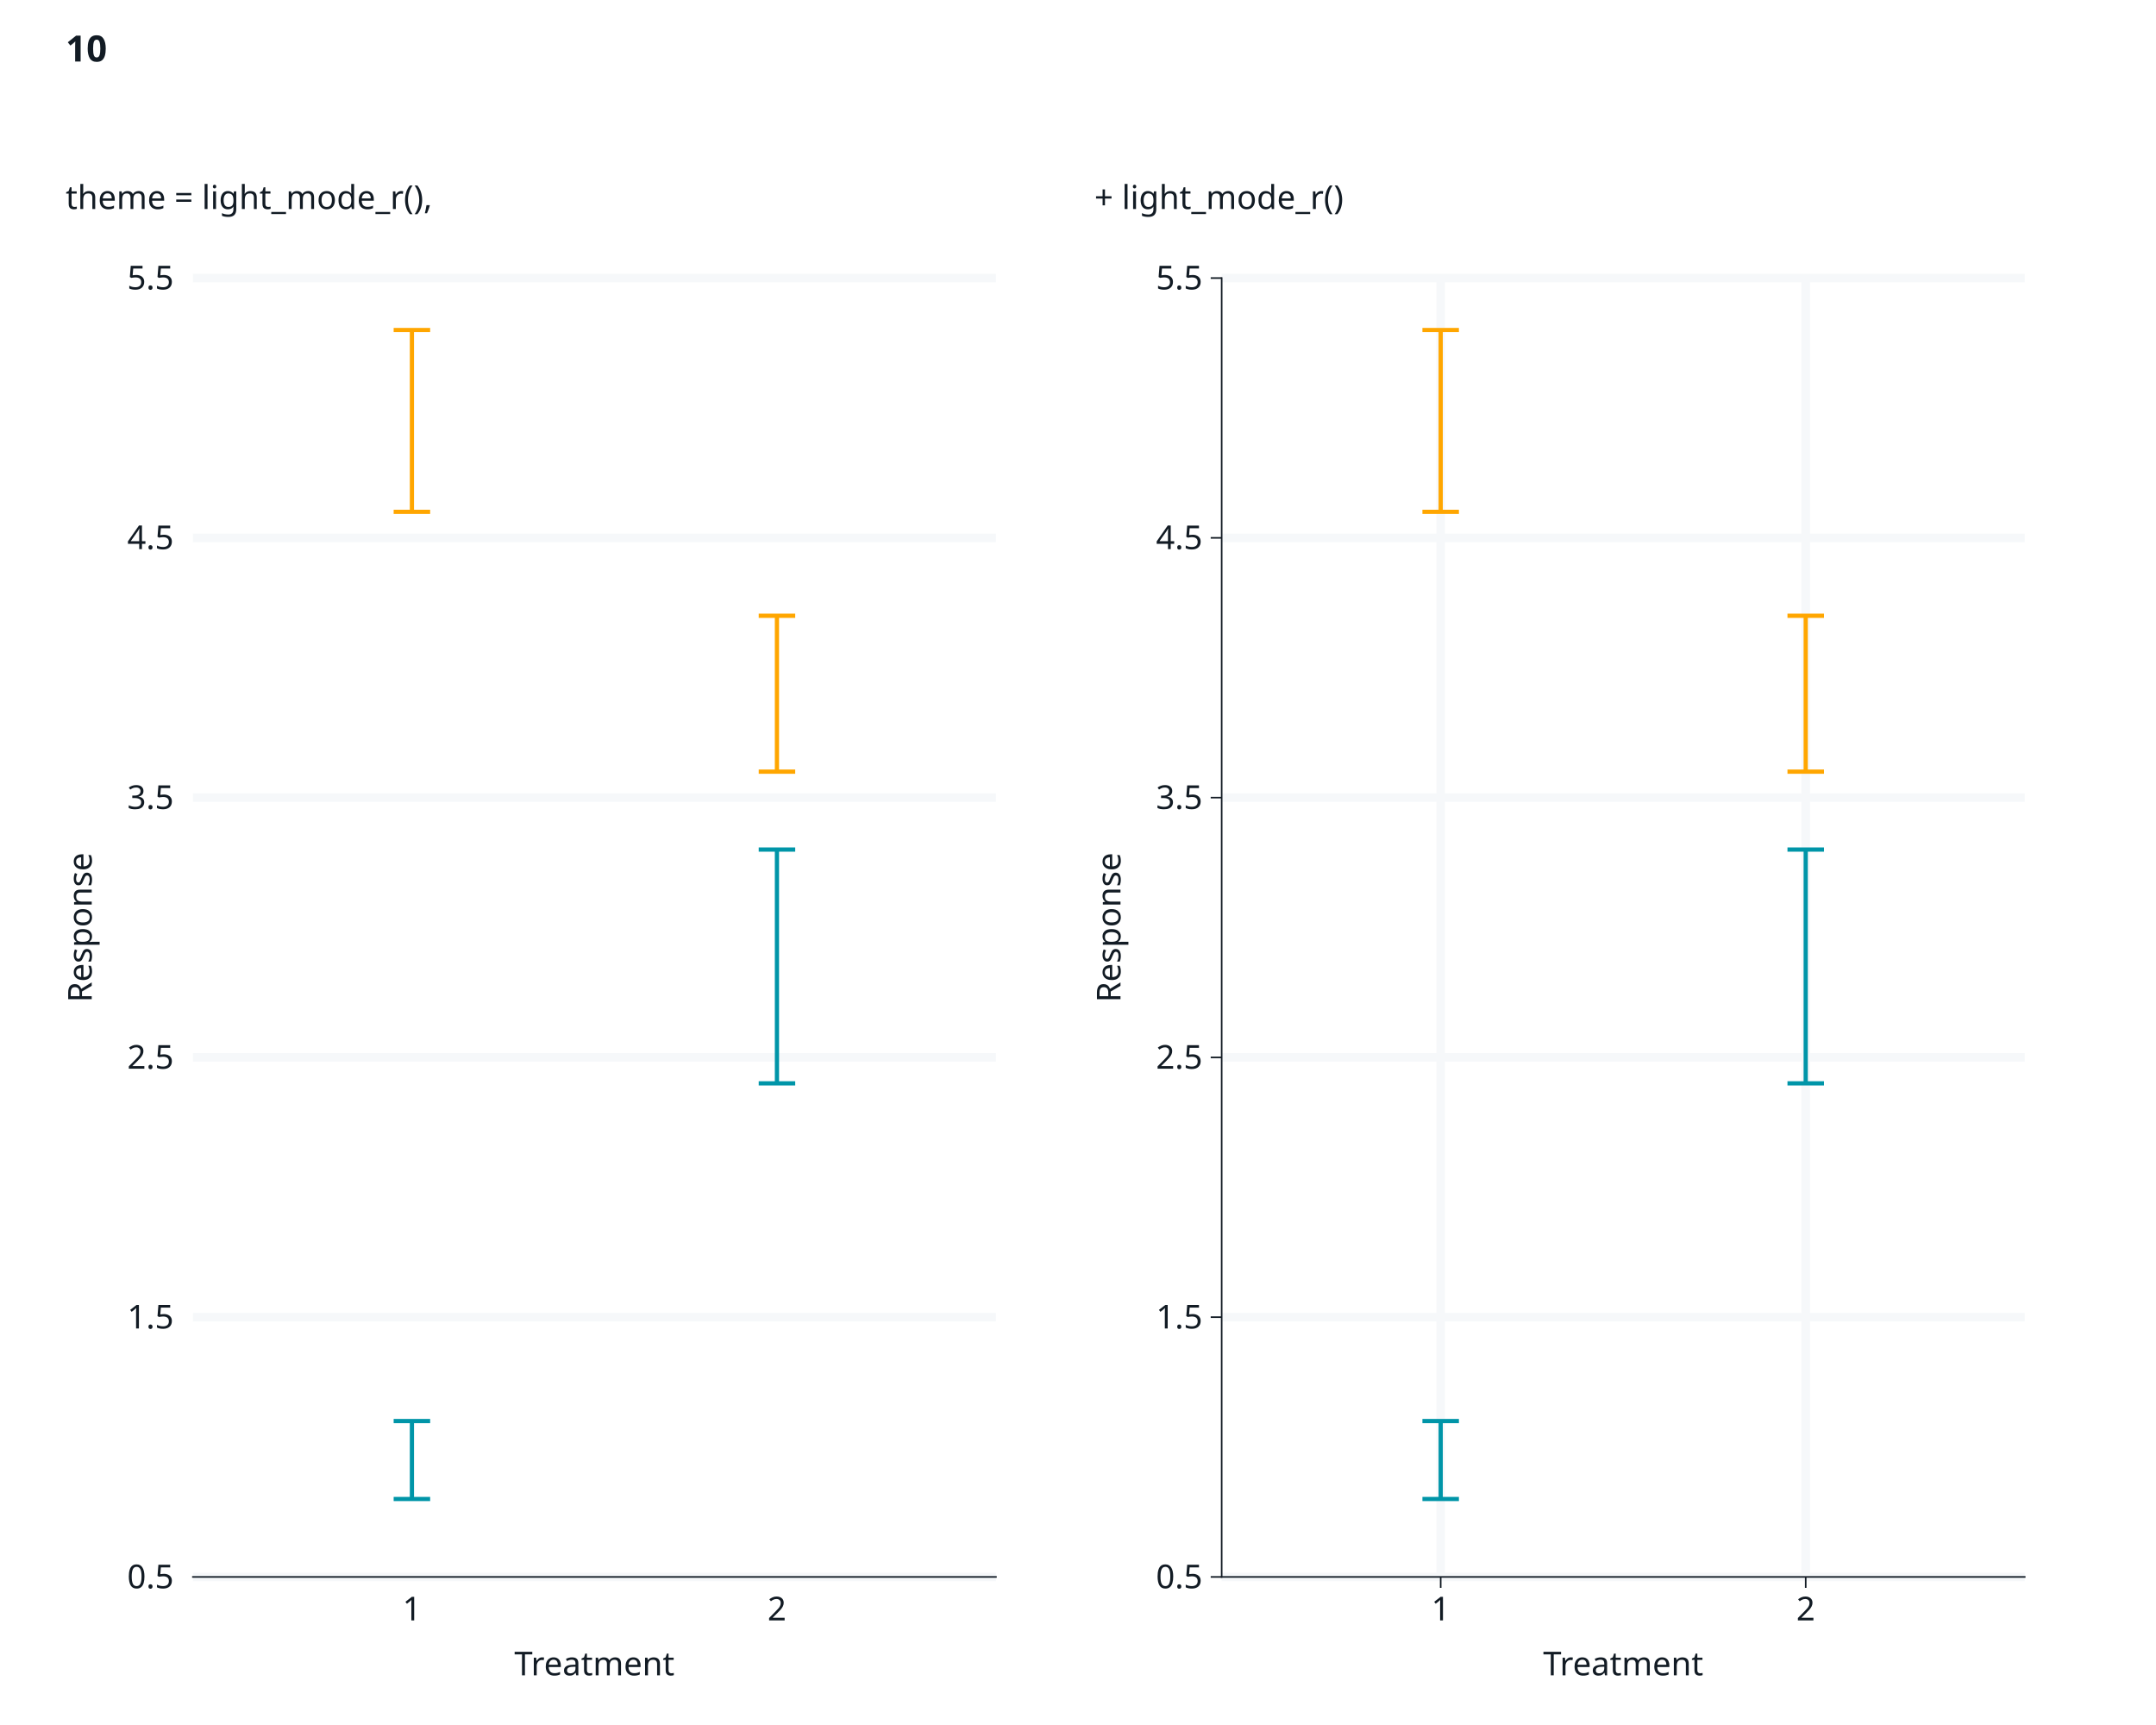
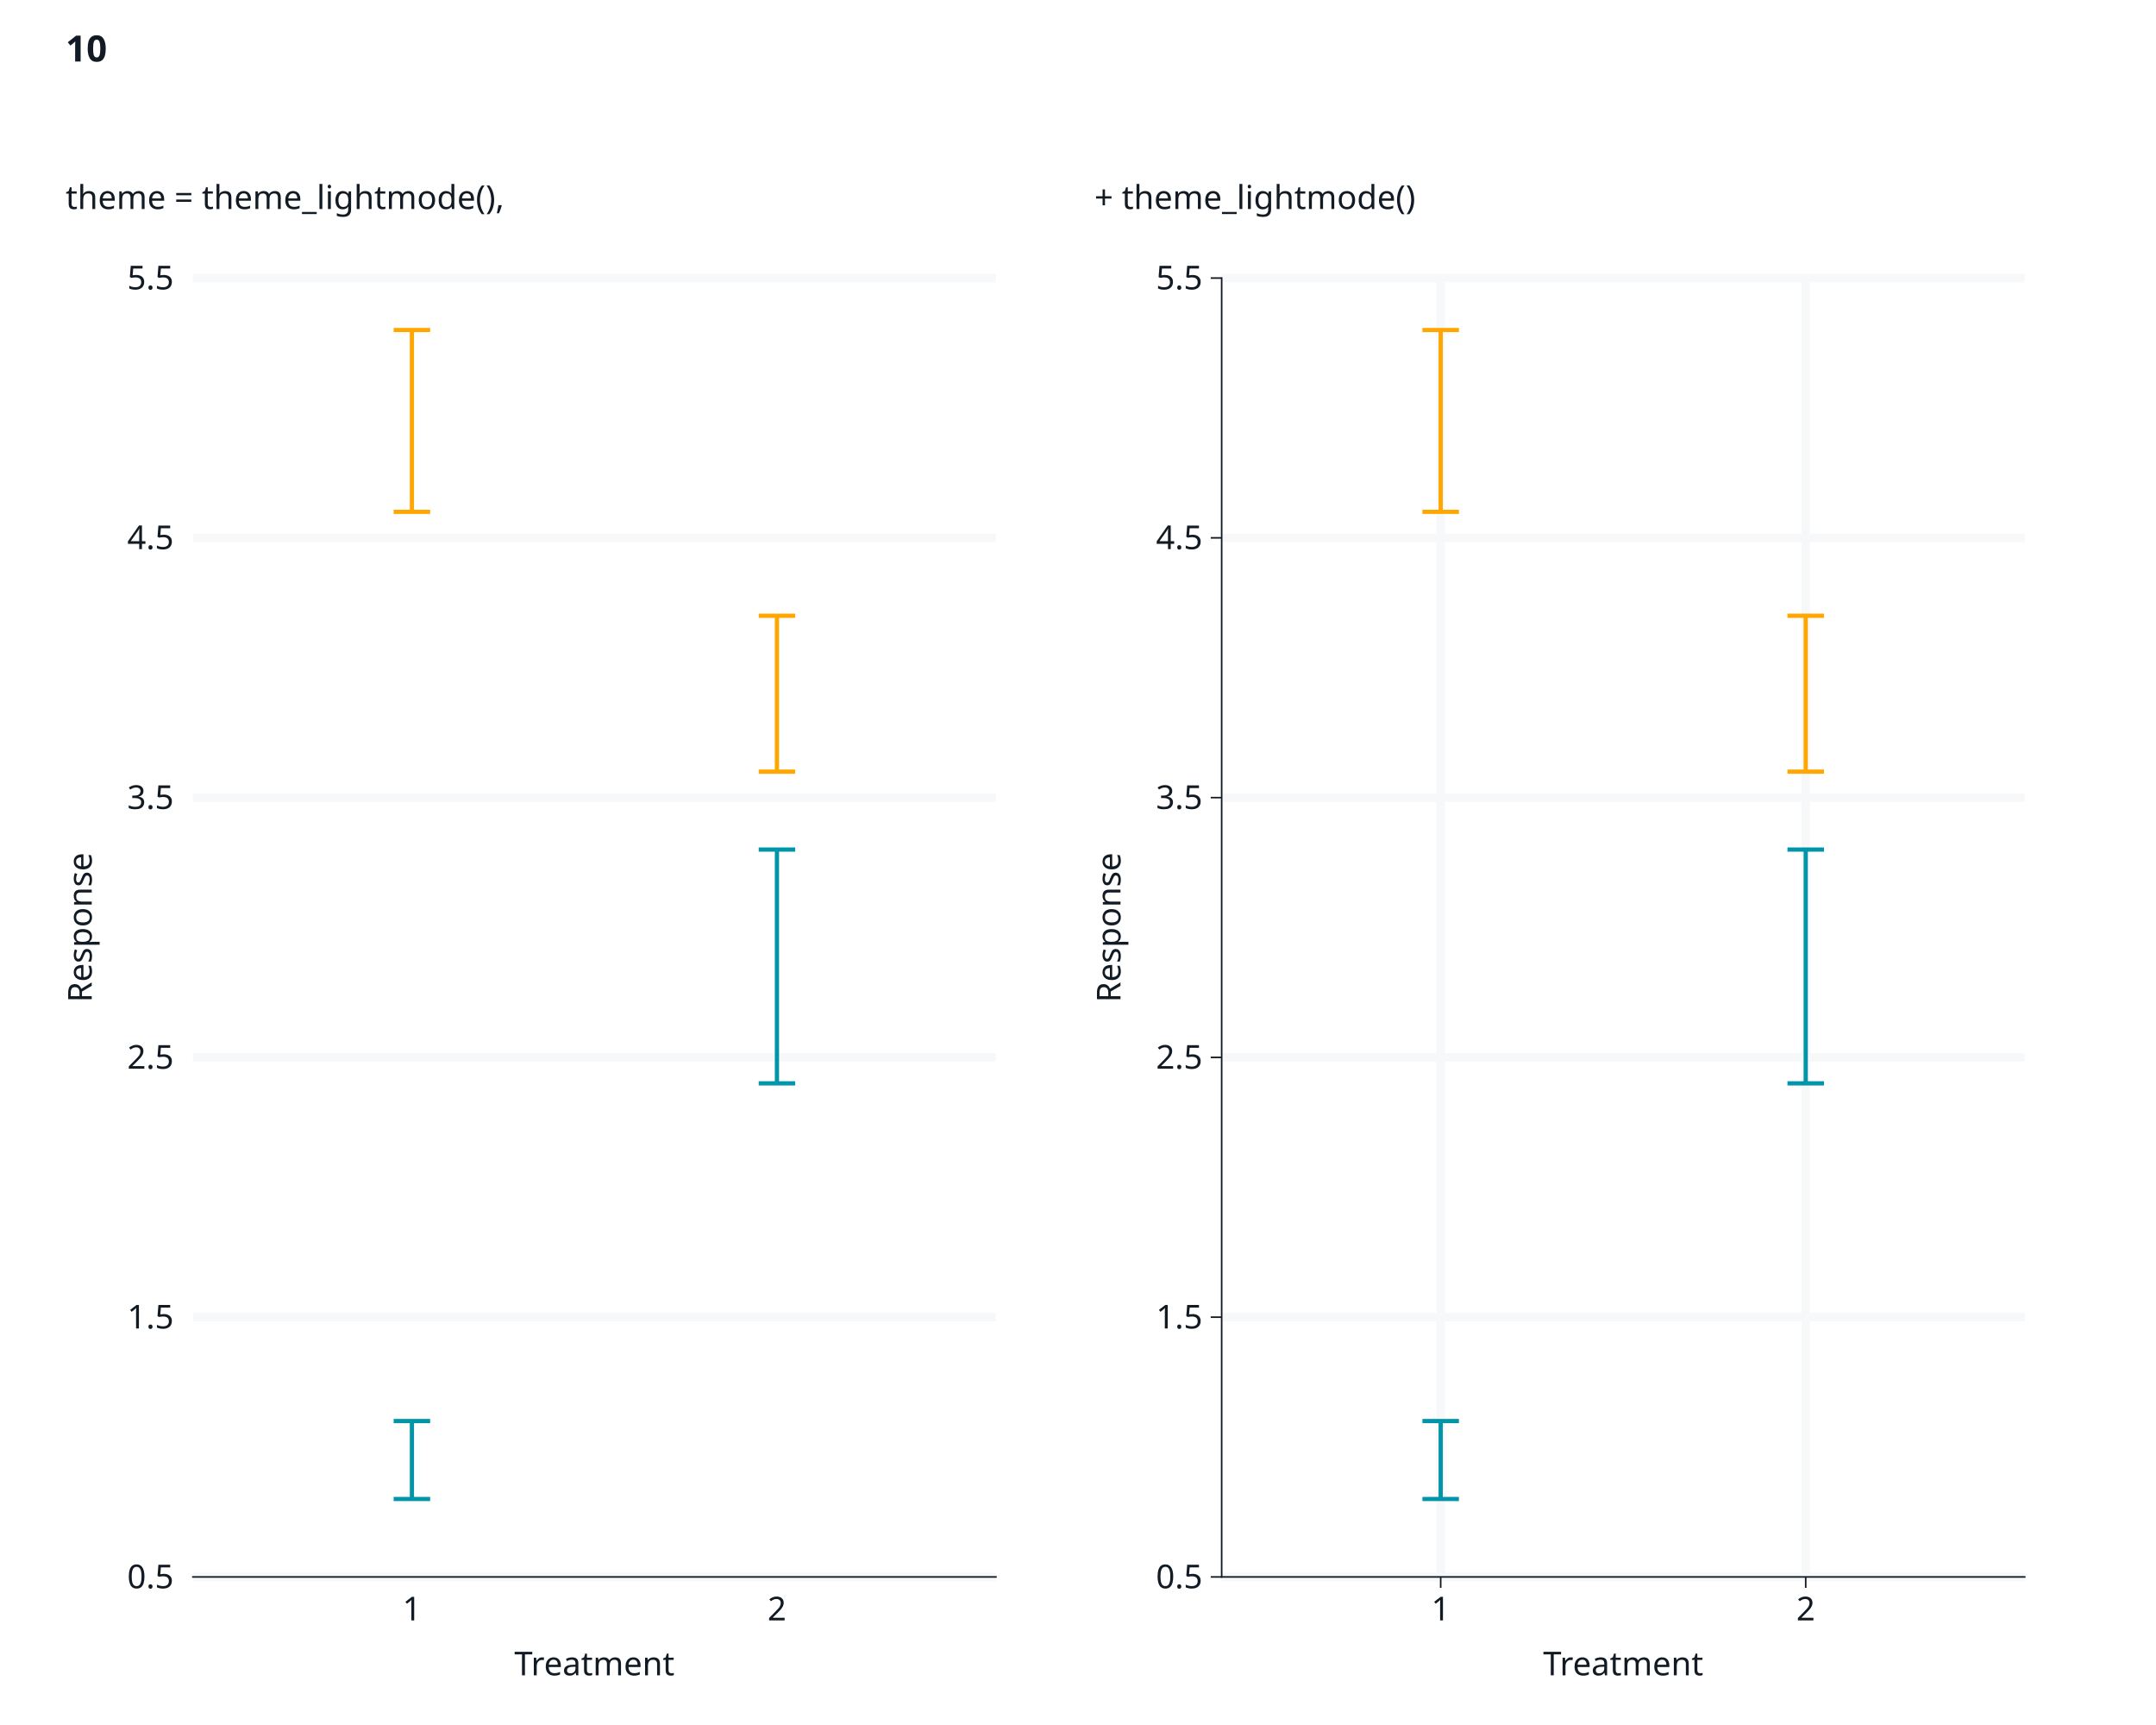
<svg xmlns="http://www.w3.org/2000/svg" class="svglite" data-engine-version="2.0" width="720.00pt" height="576.00pt" viewBox="0 0 720.00 576.00">
  <defs>
    <style type="text/css">
    .svglite line, .svglite polyline, .svglite polygon, .svglite path, .svglite rect, .svglite circle {
      fill: none;
      stroke: #000000;
      stroke-linecap: round;
      stroke-linejoin: round;
      stroke-miterlimit: 10.00;
    }
  </style>
  </defs>
  <rect width="100%" height="100%" style="stroke: none; fill: #FFFFFF;" />
  <defs>
    <clipPath id="cpMC4wMHw3MjAuMDB8MC4wMHw1NzYuMDA=">
      <rect x="0.00" y="0.00" width="720.00" height="576.00" />
    </clipPath>
  </defs>
  <g clip-path="url(#cpMC4wMHw3MjAuMDB8MC4wMHw1NzYuMDA=)">
    <rect x="0" y="0.00" width="720.00" height="576.00" style="stroke-width: 1.07; stroke: #FFFFFF; fill: #FFFFFF;" />
  </g>
  <defs>
    <clipPath id="cpNjQuNDJ8Njc2LjE2fDkyLjg1fDUyNi41Ng==">
      <rect x="64.42" y="92.85" width="611.75" height="433.71" />
    </clipPath>
  </defs>
  <g clip-path="url(#cpNjQuNDJ8Njc2LjE2fDkyLjg1fDUyNi41Ng==)">
</g>
  <g clip-path="url(#cpMC4wMHw3MjAuMDB8MC4wMHw1NzYuMDA=)">
</g>
  <defs>
    <clipPath id="cpMTAuOTZ8MzU0LjUyfDQ5LjIwfDU3Mi4zOA==">
      <rect x="10.96" y="49.20" width="343.56" height="523.19" />
    </clipPath>
  </defs>
  <g clip-path="url(#cpMTAuOTZ8MzU0LjUyfDQ5LjIwfDU3Mi4zOA==)">
    <rect x="10.96" y="49.20" width="343.56" height="523.19" style="stroke-width: 1.07; stroke: #FFFFFF; fill: #FFFFFF;" />
  </g>
  <g clip-path="url(#cpMC4wMHw3MjAuMDB8MC4wMHw1NzYuMDA=)">
</g>
  <defs>
    <clipPath id="cpMzU0LjUyfDY5OC4wOHw0OS4yMHw1NzIuMzg=">
      <rect x="354.52" y="49.20" width="343.56" height="523.19" />
    </clipPath>
  </defs>
  <g clip-path="url(#cpMzU0LjUyfDY5OC4wOHw0OS4yMHw1NzIuMzg=)">
    <rect x="354.52" y="49.20" width="343.56" height="523.19" style="stroke-width: 1.07; stroke: #FFFFFF; fill: #FFFFFF;" />
  </g>
  <g clip-path="url(#cpMC4wMHw3MjAuMDB8MC4wMHw1NzYuMDA=)">
    <rect x="64.42" y="92.85" width="268.19" height="433.71" style="stroke-width: 1.07; stroke: #FFFFFF; fill: #FFFFFF;" />
    <polyline points="64.42,526.56 332.60,526.56 " style="stroke-width: 2.84; stroke: #F6F8FA; stroke-linecap: butt;" />
    <polyline points="64.42,439.82 332.60,439.82 " style="stroke-width: 2.84; stroke: #F6F8FA; stroke-linecap: butt;" />
    <polyline points="64.42,353.07 332.60,353.07 " style="stroke-width: 2.84; stroke: #F6F8FA; stroke-linecap: butt;" />
    <polyline points="64.42,266.33 332.60,266.33 " style="stroke-width: 2.84; stroke: #F6F8FA; stroke-linecap: butt;" />
    <polyline points="64.42,179.59 332.60,179.59 " style="stroke-width: 2.84; stroke: #F6F8FA; stroke-linecap: butt;" />
    <polyline points="64.42,92.85 332.60,92.85 " style="stroke-width: 2.84; stroke: #F6F8FA; stroke-linecap: butt;" />
    <polyline points="137.56,526.56 137.56,92.85 " style="stroke-width: 2.84; stroke: none; stroke-linecap: butt;" />
    <polyline points="259.46,526.56 259.46,92.85 " style="stroke-width: 2.84; stroke: none; stroke-linecap: butt;" />
    <polyline points="131.46,474.51 143.65,474.51 " style="stroke-width: 1.41; stroke: #0095A8; stroke-linecap: butt;" />
    <polyline points="137.56,474.51 137.56,500.53 " style="stroke-width: 1.41; stroke: #0095A8; stroke-linecap: butt;" />
    <polyline points="131.46,500.53 143.65,500.53 " style="stroke-width: 1.41; stroke: #0095A8; stroke-linecap: butt;" />
    <polyline points="131.46,110.20 143.65,110.20 " style="stroke-width: 1.41; stroke: #FFA600; stroke-linecap: butt;" />
    <polyline points="137.56,110.20 137.56,170.91 " style="stroke-width: 1.41; stroke: #FFA600; stroke-linecap: butt;" />
    <polyline points="131.46,170.91 143.65,170.91 " style="stroke-width: 1.41; stroke: #FFA600; stroke-linecap: butt;" />
    <polyline points="253.37,283.68 265.56,283.68 " style="stroke-width: 1.41; stroke: #0095A8; stroke-linecap: butt;" />
    <polyline points="259.46,283.68 259.46,361.75 " style="stroke-width: 1.41; stroke: #0095A8; stroke-linecap: butt;" />
    <polyline points="253.37,361.75 265.56,361.75 " style="stroke-width: 1.41; stroke: #0095A8; stroke-linecap: butt;" />
    <polyline points="253.37,205.61 265.56,205.61 " style="stroke-width: 1.41; stroke: #FFA600; stroke-linecap: butt;" />
    <polyline points="259.46,205.61 259.46,257.66 " style="stroke-width: 1.41; stroke: #FFA600; stroke-linecap: butt;" />
    <polyline points="253.37,257.66 265.56,257.66 " style="stroke-width: 1.41; stroke: #FFA600; stroke-linecap: butt;" />
    <polyline points="64.42,526.56 64.42,92.85 " style="stroke-width: 0.53; stroke: none; stroke-linecap: square;" />
    <text x="58.02" y="530.34" text-anchor="end" style="font-size: 11.00px; fill: #121B24; font-family: sans;" textLength="15.29px" lengthAdjust="spacingAndGlyphs">0.5</text>
    <text x="58.02" y="443.60" text-anchor="end" style="font-size: 11.00px; fill: #121B24; font-family: sans;" textLength="15.29px" lengthAdjust="spacingAndGlyphs">1.5</text>
    <text x="58.02" y="356.86" text-anchor="end" style="font-size: 11.00px; fill: #121B24; font-family: sans;" textLength="15.29px" lengthAdjust="spacingAndGlyphs">2.5</text>
    <text x="58.02" y="270.12" text-anchor="end" style="font-size: 11.00px; fill: #121B24; font-family: sans;" textLength="15.29px" lengthAdjust="spacingAndGlyphs">3.5</text>
    <text x="58.02" y="183.37" text-anchor="end" style="font-size: 11.00px; fill: #121B24; font-family: sans;" textLength="15.29px" lengthAdjust="spacingAndGlyphs">4.5</text>
    <text x="58.02" y="96.63" text-anchor="end" style="font-size: 11.00px; fill: #121B24; font-family: sans;" textLength="15.29px" lengthAdjust="spacingAndGlyphs">5.5</text>
    <polyline points="60.76,526.56 64.42,526.56 " style="stroke-width: 0.53; stroke: none; stroke-linecap: butt;" />
    <polyline points="60.76,439.82 64.42,439.82 " style="stroke-width: 0.53; stroke: none; stroke-linecap: butt;" />
    <polyline points="60.76,353.07 64.42,353.07 " style="stroke-width: 0.53; stroke: none; stroke-linecap: butt;" />
    <polyline points="60.76,266.33 64.42,266.33 " style="stroke-width: 0.53; stroke: none; stroke-linecap: butt;" />
    <polyline points="60.76,179.59 64.42,179.59 " style="stroke-width: 0.53; stroke: none; stroke-linecap: butt;" />
    <polyline points="60.76,92.85 64.42,92.85 " style="stroke-width: 0.53; stroke: none; stroke-linecap: butt;" />
    <polyline points="64.42,526.56 332.60,526.56 " style="stroke-width: 0.53; stroke: #121B24; stroke-linecap: square;" />
    <polyline points="137.56,530.21 137.56,526.56 " style="stroke-width: 0.53; stroke: none; stroke-linecap: butt;" />
    <polyline points="259.46,530.21 259.46,526.56 " style="stroke-width: 0.53; stroke: none; stroke-linecap: butt;" />
    <text x="137.56" y="541.07" text-anchor="middle" style="font-size: 11.00px; fill: #121B24; font-family: sans;" textLength="6.12px" lengthAdjust="spacingAndGlyphs">1</text>
    <text x="259.46" y="541.07" text-anchor="middle" style="font-size: 11.00px; fill: #121B24; font-family: sans;" textLength="6.12px" lengthAdjust="spacingAndGlyphs">2</text>
    <text x="198.51" y="559.41" text-anchor="middle" style="font-size: 11.00px; fill: #121B24; font-family: sans;" textLength="50.13px" lengthAdjust="spacingAndGlyphs">Treatment</text>
    <text transform="translate(30.63,309.70) rotate(-90)" text-anchor="middle" style="font-size: 11.00px; fill: #121B24; font-family: sans;" textLength="49.55px" lengthAdjust="spacingAndGlyphs">Response</text>
    <text x="21.92" y="57.91" style="font-size: 11.00px; fill: #121B24; font-family: sans;" textLength="0.00px" lengthAdjust="spacingAndGlyphs" />
-     <text x="21.92" y="69.79" style="font-size: 11.00px; fill: #121B24; font-family: sans;" textLength="117.10px" lengthAdjust="spacingAndGlyphs">theme = light_mode_r(),</text>
+     <text x="21.92" y="69.79" style="font-size: 11.00px; fill: #121B24; font-family: sans;" textLength="137.89px" lengthAdjust="spacingAndGlyphs">theme = theme_lightmode(),</text>
    <rect x="407.98" y="92.85" width="268.19" height="433.71" style="stroke-width: 1.07; stroke: #FFFFFF; fill: #FFFFFF;" />
    <polyline points="407.98,526.56 676.16,526.56 " style="stroke-width: 2.84; stroke: #F6F8FA; stroke-linecap: butt;" />
    <polyline points="407.98,439.82 676.16,439.82 " style="stroke-width: 2.84; stroke: #F6F8FA; stroke-linecap: butt;" />
    <polyline points="407.98,353.07 676.16,353.07 " style="stroke-width: 2.84; stroke: #F6F8FA; stroke-linecap: butt;" />
    <polyline points="407.98,266.33 676.16,266.33 " style="stroke-width: 2.84; stroke: #F6F8FA; stroke-linecap: butt;" />
    <polyline points="407.98,179.59 676.16,179.59 " style="stroke-width: 2.84; stroke: #F6F8FA; stroke-linecap: butt;" />
    <polyline points="407.98,92.85 676.16,92.85 " style="stroke-width: 2.84; stroke: #F6F8FA; stroke-linecap: butt;" />
    <polyline points="481.12,526.56 481.12,92.85 " style="stroke-width: 2.84; stroke: #F6F8FA; stroke-linecap: butt;" />
    <polyline points="603.02,526.56 603.02,92.85 " style="stroke-width: 2.84; stroke: #F6F8FA; stroke-linecap: butt;" />
    <polyline points="475.02,474.51 487.21,474.51 " style="stroke-width: 1.41; stroke: #0095A8; stroke-linecap: butt;" />
    <polyline points="481.12,474.51 481.12,500.53 " style="stroke-width: 1.41; stroke: #0095A8; stroke-linecap: butt;" />
    <polyline points="475.02,500.53 487.21,500.53 " style="stroke-width: 1.41; stroke: #0095A8; stroke-linecap: butt;" />
    <polyline points="475.02,110.20 487.21,110.20 " style="stroke-width: 1.41; stroke: #FFA600; stroke-linecap: butt;" />
    <polyline points="481.12,110.20 481.12,170.91 " style="stroke-width: 1.41; stroke: #FFA600; stroke-linecap: butt;" />
    <polyline points="475.02,170.91 487.21,170.91 " style="stroke-width: 1.41; stroke: #FFA600; stroke-linecap: butt;" />
    <polyline points="596.93,283.68 609.12,283.68 " style="stroke-width: 1.41; stroke: #0095A8; stroke-linecap: butt;" />
    <polyline points="603.02,283.68 603.02,361.75 " style="stroke-width: 1.41; stroke: #0095A8; stroke-linecap: butt;" />
    <polyline points="596.93,361.75 609.12,361.75 " style="stroke-width: 1.41; stroke: #0095A8; stroke-linecap: butt;" />
    <polyline points="596.93,205.61 609.12,205.61 " style="stroke-width: 1.41; stroke: #FFA600; stroke-linecap: butt;" />
    <polyline points="603.02,205.61 603.02,257.66 " style="stroke-width: 1.41; stroke: #FFA600; stroke-linecap: butt;" />
    <polyline points="596.93,257.66 609.12,257.66 " style="stroke-width: 1.41; stroke: #FFA600; stroke-linecap: butt;" />
    <polyline points="407.98,526.56 407.98,92.85 " style="stroke-width: 0.53; stroke: #121B24; stroke-linecap: square;" />
    <text x="401.58" y="530.34" text-anchor="end" style="font-size: 11.00px; fill: #121B24; font-family: sans;" textLength="15.29px" lengthAdjust="spacingAndGlyphs">0.5</text>
    <text x="401.58" y="443.60" text-anchor="end" style="font-size: 11.00px; fill: #121B24; font-family: sans;" textLength="15.29px" lengthAdjust="spacingAndGlyphs">1.5</text>
    <text x="401.58" y="356.86" text-anchor="end" style="font-size: 11.00px; fill: #121B24; font-family: sans;" textLength="15.29px" lengthAdjust="spacingAndGlyphs">2.5</text>
    <text x="401.58" y="270.12" text-anchor="end" style="font-size: 11.00px; fill: #121B24; font-family: sans;" textLength="15.29px" lengthAdjust="spacingAndGlyphs">3.5</text>
    <text x="401.58" y="183.37" text-anchor="end" style="font-size: 11.00px; fill: #121B24; font-family: sans;" textLength="15.29px" lengthAdjust="spacingAndGlyphs">4.5</text>
    <text x="401.58" y="96.63" text-anchor="end" style="font-size: 11.00px; fill: #121B24; font-family: sans;" textLength="15.29px" lengthAdjust="spacingAndGlyphs">5.5</text>
    <polyline points="404.32,526.56 407.98,526.56 " style="stroke-width: 0.53; stroke: #121B24; stroke-linecap: butt;" />
    <polyline points="404.32,439.82 407.98,439.82 " style="stroke-width: 0.53; stroke: #121B24; stroke-linecap: butt;" />
    <polyline points="404.32,353.07 407.98,353.07 " style="stroke-width: 0.53; stroke: #121B24; stroke-linecap: butt;" />
    <polyline points="404.32,266.33 407.98,266.33 " style="stroke-width: 0.53; stroke: #121B24; stroke-linecap: butt;" />
    <polyline points="404.32,179.59 407.98,179.59 " style="stroke-width: 0.53; stroke: #121B24; stroke-linecap: butt;" />
    <polyline points="404.32,92.85 407.98,92.85 " style="stroke-width: 0.53; stroke: #121B24; stroke-linecap: butt;" />
    <polyline points="407.98,526.56 676.16,526.56 " style="stroke-width: 0.53; stroke: #121B24; stroke-linecap: square;" />
    <polyline points="481.12,530.21 481.12,526.56 " style="stroke-width: 0.53; stroke: #121B24; stroke-linecap: butt;" />
    <polyline points="603.02,530.21 603.02,526.56 " style="stroke-width: 0.53; stroke: #121B24; stroke-linecap: butt;" />
    <text x="481.12" y="541.07" text-anchor="middle" style="font-size: 11.00px; fill: #121B24; font-family: sans;" textLength="6.12px" lengthAdjust="spacingAndGlyphs">1</text>
    <text x="603.02" y="541.07" text-anchor="middle" style="font-size: 11.00px; fill: #121B24; font-family: sans;" textLength="6.12px" lengthAdjust="spacingAndGlyphs">2</text>
    <text x="542.07" y="559.41" text-anchor="middle" style="font-size: 11.00px; fill: #121B24; font-family: sans;" textLength="50.13px" lengthAdjust="spacingAndGlyphs">Treatment</text>
    <text transform="translate(374.19,309.70) rotate(-90)" text-anchor="middle" style="font-size: 11.00px; fill: #121B24; font-family: sans;" textLength="49.55px" lengthAdjust="spacingAndGlyphs">Response</text>
    <text x="365.48" y="57.91" style="font-size: 11.00px; fill: #121B24; font-family: sans;" textLength="0.00px" lengthAdjust="spacingAndGlyphs" />
-     <text x="365.48" y="69.79" style="font-size: 11.00px; fill: #121B24; font-family: sans;" textLength="80.41px" lengthAdjust="spacingAndGlyphs">+ light_mode_r()</text>
+     <text x="365.48" y="69.79" style="font-size: 11.00px; fill: #121B24; font-family: sans;" textLength="101.20px" lengthAdjust="spacingAndGlyphs">+ theme_lightmode()</text>
    <text x="21.92" y="20.54" style="font-size: 12.10px; font-weight: bold; fill: #121B24; font-family: sans;" textLength="13.46px" lengthAdjust="spacingAndGlyphs">10</text>
  </g>
</svg>
